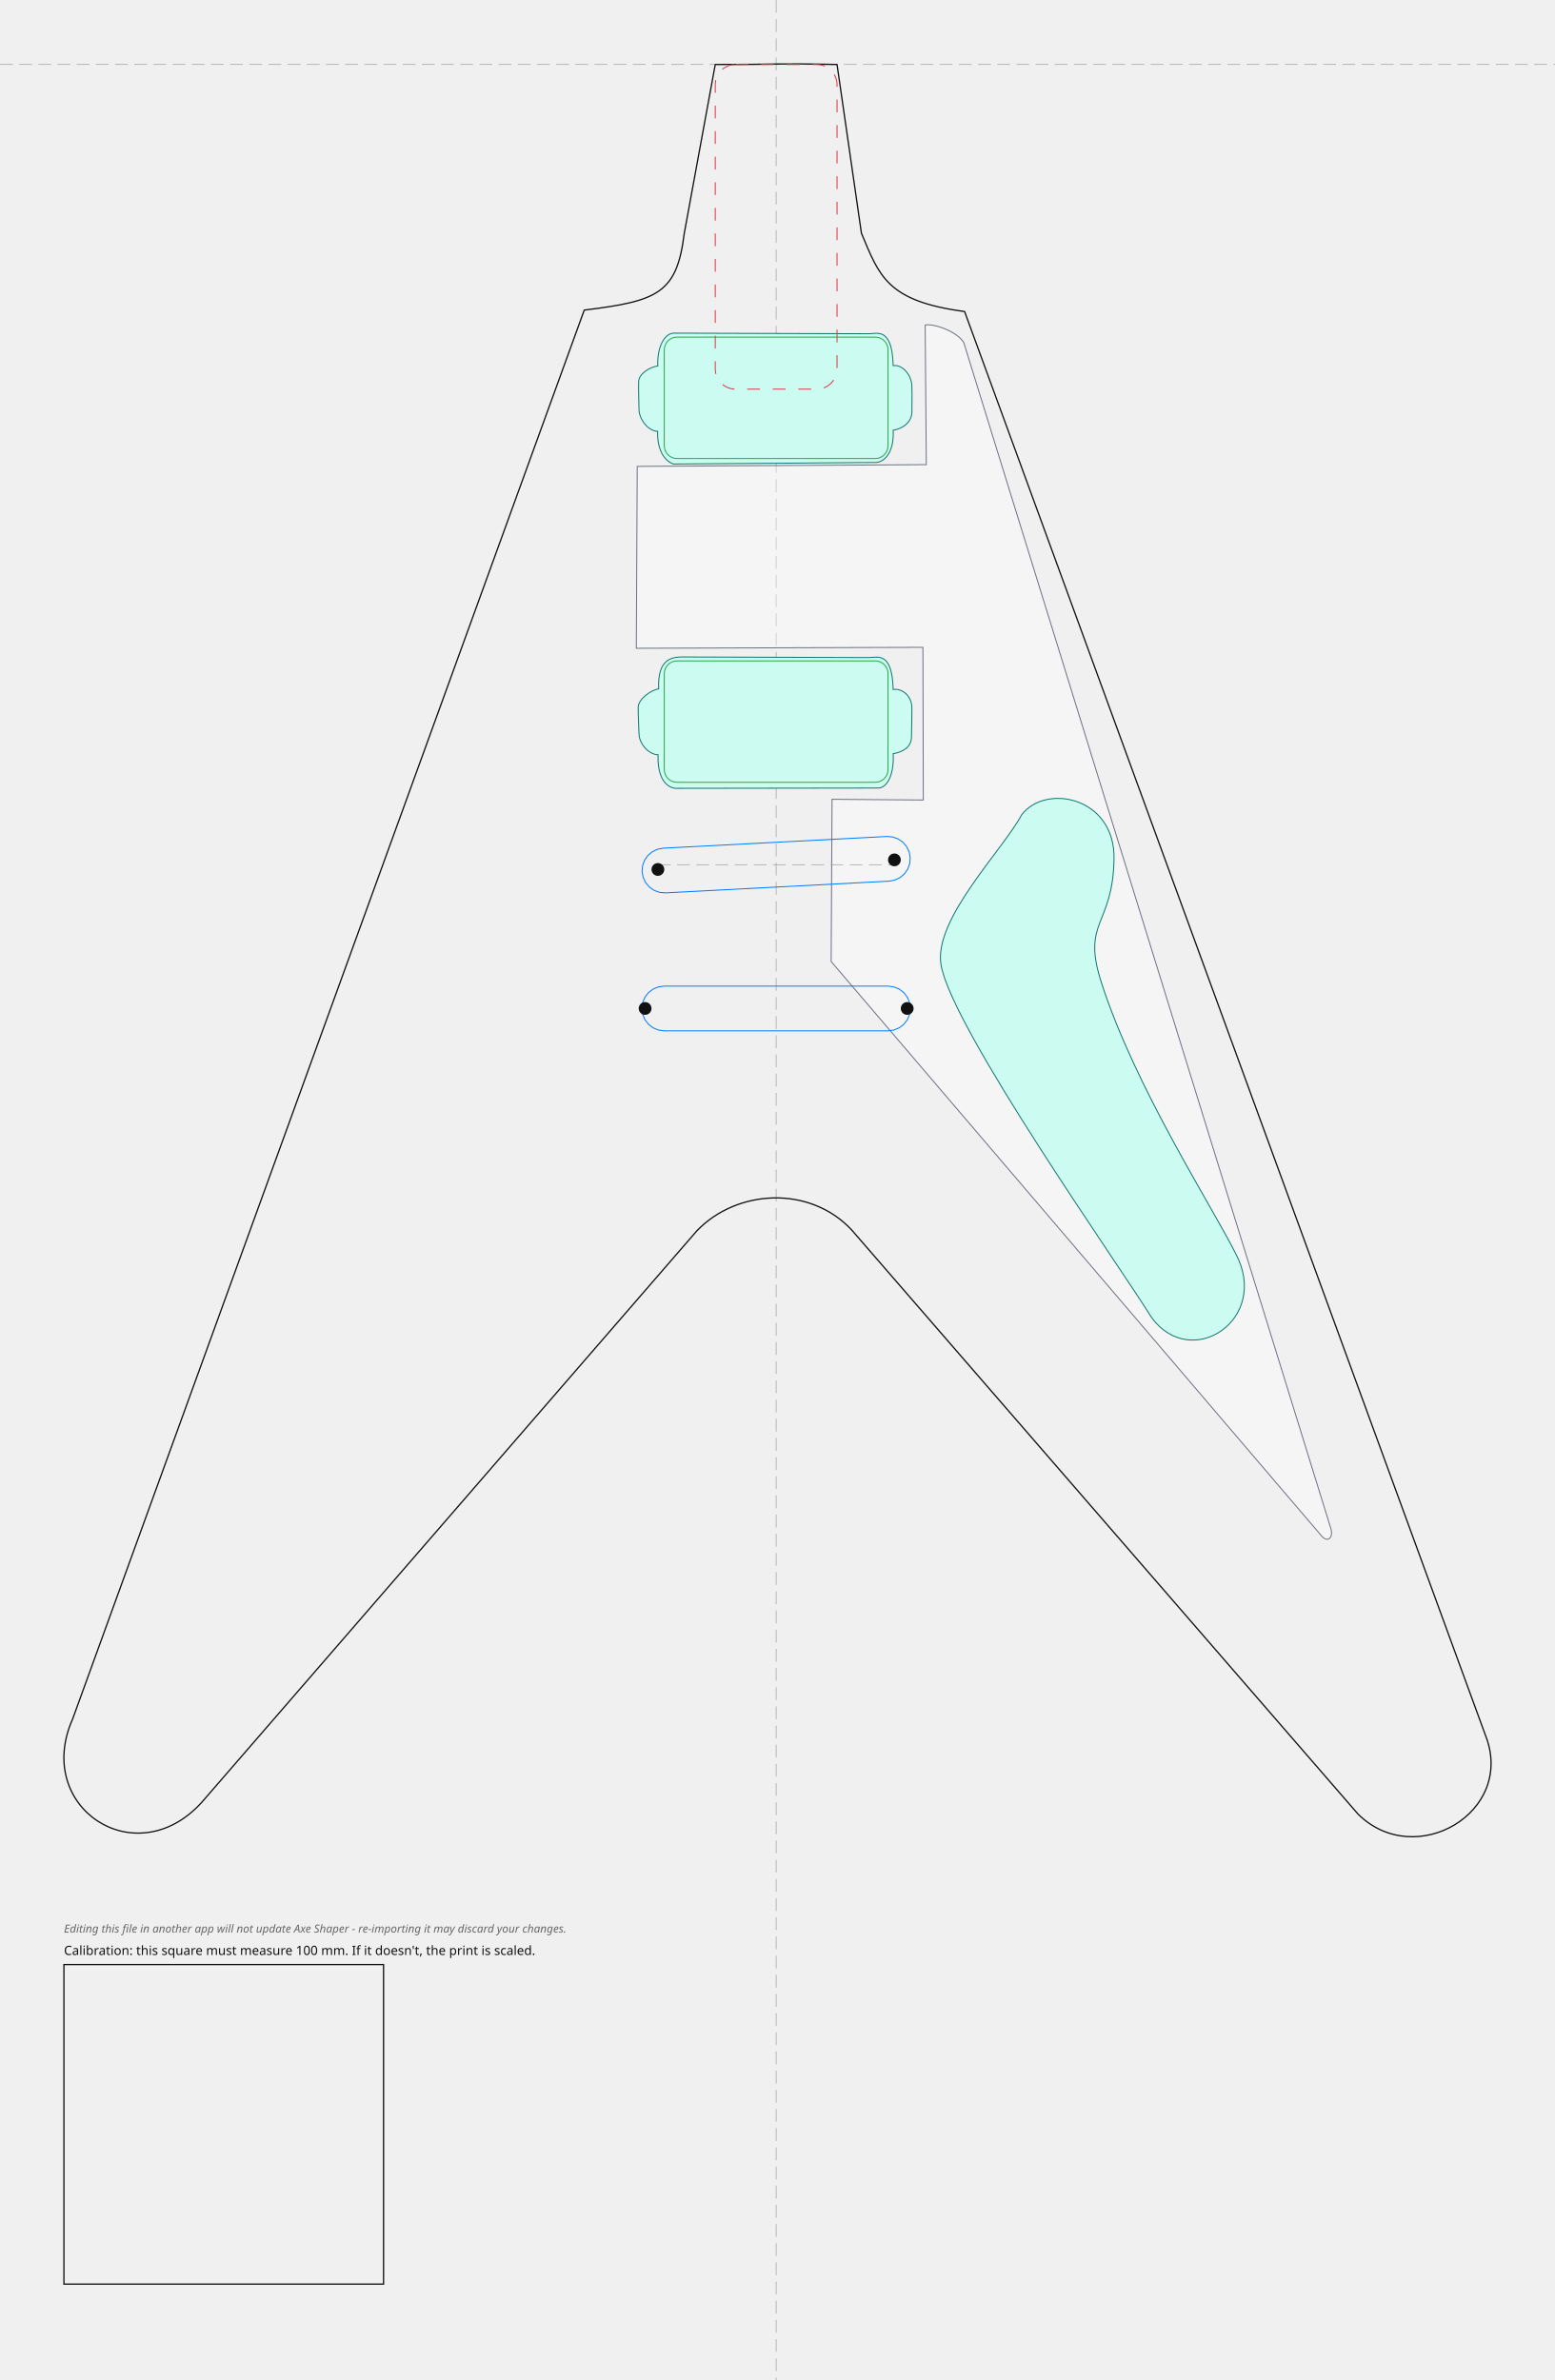
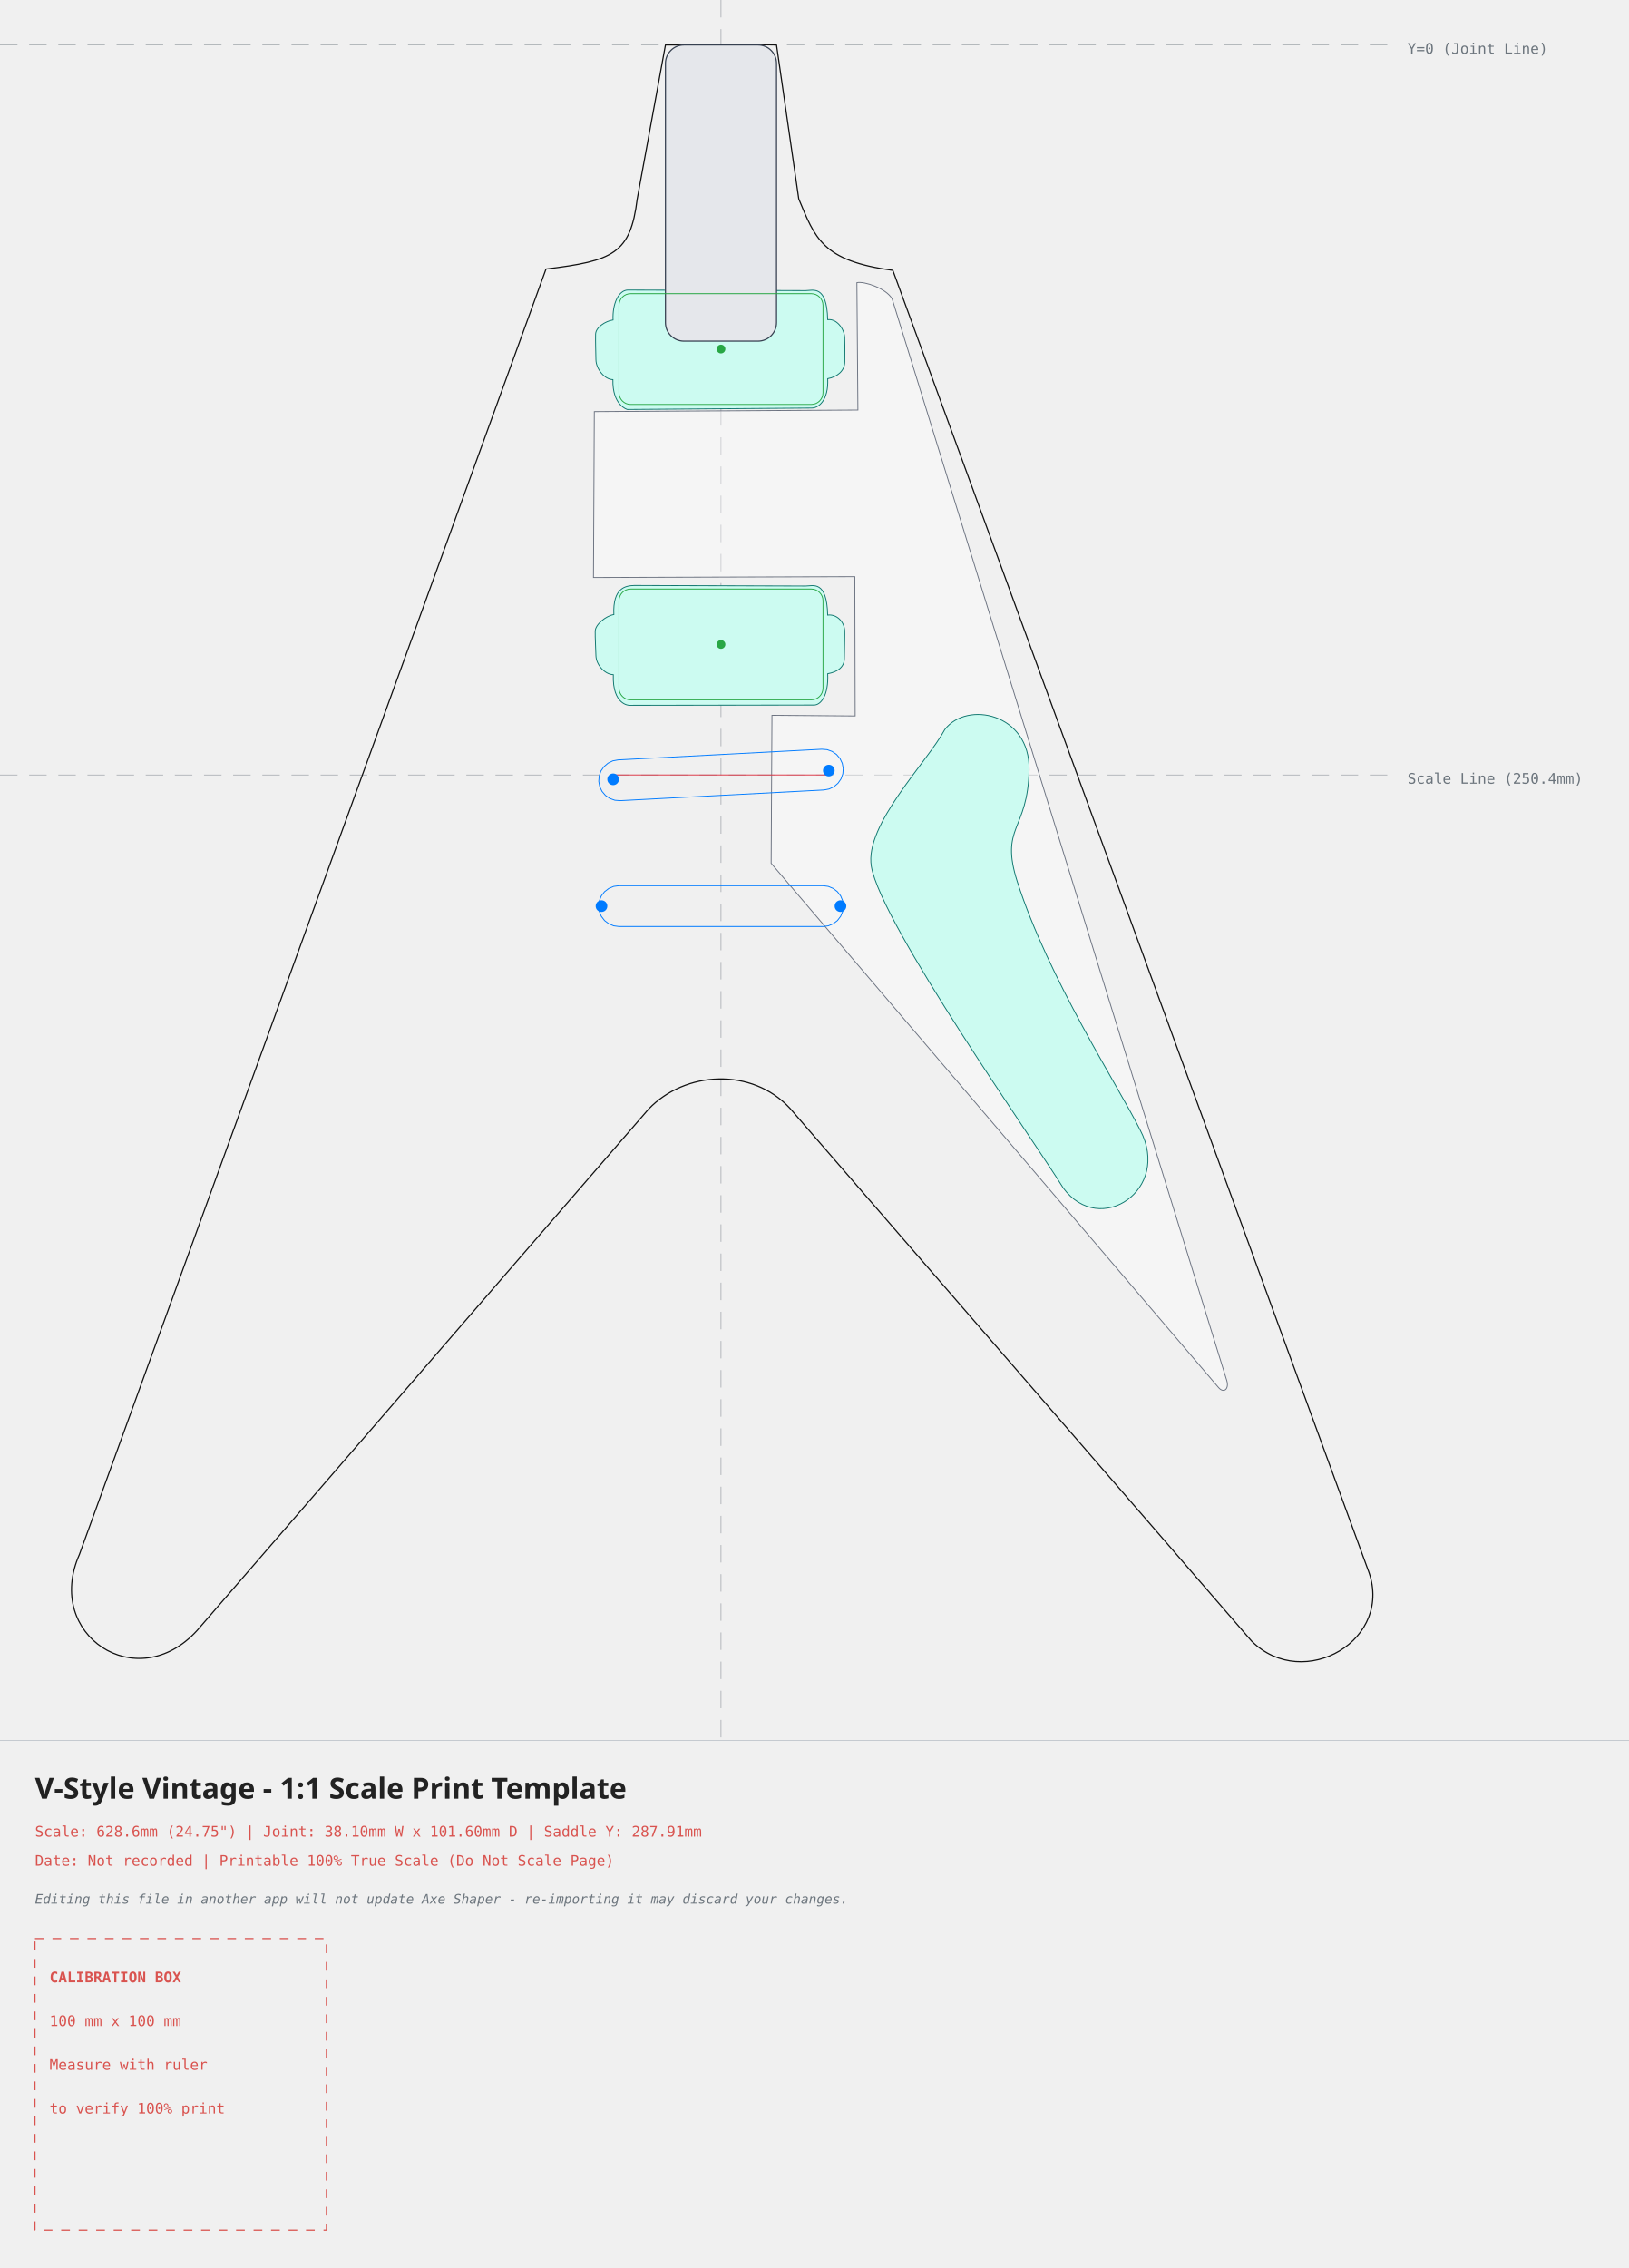
- <svg xmlns="http://www.w3.org/2000/svg" width="486.50mm" height="744.80mm" viewBox="-242.83 -20.18 486.50 744.80">
+ <svg xmlns="http://www.w3.org/2000/svg" width="558.91mm" height="778.02mm" viewBox="-247.38 -15.43 558.91 778.02">
  <style>
.outline{fill:none;stroke:#111;stroke-width:0.40;stroke-linecap:round;stroke-linejoin:round}
.edge-inset{fill:none;stroke:#555;stroke-width:0.30;stroke-dasharray:3 2}
- .neck-pocket{fill:none;stroke:#dc3545;stroke-width:0.30;stroke-dasharray:4 4}
+ .neck-pocket{fill:#e5e7eb;stroke:#374151;stroke-width:0.40}
.pickup-rout{fill:none;stroke:#28a745;stroke-width:0.30}
.bridge-rout{fill:none;stroke:#007bff;stroke-width:0.30}
.back-route{fill:#f3e8ff;stroke:#7e22ce;stroke-width:0.30;stroke-dasharray:3.00 2.00}
.front-route{fill:#ccfbf1;stroke:#0f766e;stroke-width:0.30}
.pickguard{fill:#fff;fill-opacity:0.35;stroke:#6b7280;stroke-width:0.30}
- .guide{fill:none;stroke:#999;stroke-width:0.20;stroke-dasharray:4 2}
- .mounting-hole{fill:#111;stroke:none}
- .cal{fill:none;stroke:#111;stroke-width:0.40}
- .label{font-family:sans-serif;font-size:4px;fill:#111}
- .disclaimer{font-family:sans-serif;font-size:3.5px;font-style:italic;fill:#666}
+ .center-axis{fill:none;stroke:#6c757d;stroke-width:0.20;stroke-dasharray:6 4;opacity:0.7}
+ .bridge-reference{fill:none;stroke:#dc3545;stroke-width:0.30}
+ .mounting-hole{fill:#007bff;stroke:none}
+ .calibration-box{fill:none;stroke:#d9534f;stroke-width:0.40;stroke-dasharray:3 3}
+ .band-rule{fill:none;stroke:#adb5bd;stroke-width:0.20}
+ .text-label{font-family:monospace,sans-serif;font-size:5px;fill:#d9534f}
+ .disclaimer-label{font-family:monospace,sans-serif;font-size:4.5px;font-style:italic;fill:#6c757d}
+ .axis-label{font-family:monospace,sans-serif;font-size:5px;fill:#6c757d}
+ .title-label{font-family:sans-serif;font-size:10px;font-weight:bold;fill:#222}
</style>
  <g id="guides">
-     <line class="guide" x1="0" y1="-20.18" x2="0" y2="724.61" />
-     <line class="guide" x1="-242.83" y1="0" x2="243.67" y2="0" />
+     <line class="center-axis" x1="0" y1="-15.43" x2="0" y2="581.59" />
+     <line class="center-axis" x1="-247.38" y1="0" x2="231.54" y2="0" />
+     <text class="axis-label" x="235.54" y="3">Y=0 (Joint Line)</text>
+     <line class="center-axis" x1="-247.38" y1="250.41" x2="231.54" y2="250.41" stroke="#007bff" />
+     <text class="axis-label" x="235.54" y="253.41" fill="#007bff">Scale Line (250.4mm)</text>
  </g>
  <g id="body">
    <path class="outline" d="M -19.05 0.00 C -19.05 0.00, -28.76 52.91, -28.76 52.91 C -31.06 71.59, -37.00 74.05, -60.04 76.86 C -60.04 76.86, -220.11 517.77, -220.11 517.77 C -232.38 545.37, -200.43 566.59, -179.76 543.90 C -179.76 543.90, -24.84 365.03, -24.84 365.03 C -12.28 351.91, 10.58 350.70, 23.64 364.74 C 23.64 364.74, 182.06 547.53, 182.06 547.53 C 199.97 565.29, 231.54 546.91, 221.87 522.74 C 221.87 522.74, 58.96 77.31, 58.96 77.31 C 34.68 74.07, 32.32 66.26, 26.68 52.80 C 26.68 52.80, 19.05 0.00, 19.05 0.00 C -1.22 -0.43, 1.22 0.04, -19.05 0.00 Z" />
  </g>
  <g id="pickguards">
    <path class="pickguard" style="fill:#ffffff" d="M 45.92 182.39 C 45.92 182.39, 46.04 230.18, 46.04 230.18 C 46.04 230.18, 17.49 229.95, 17.49 229.95 C 17.49 229.95, 17.21 280.72, 17.21 280.72 C 17.21 280.72, 170.68 460.52, 170.68 460.52 C 172.54 462.70, 174.39 461.04, 173.56 458.21 C 173.56 458.21, 58.71 87.07, 58.71 87.07 C 56.66 83.46, 49.12 80.99, 46.63 81.53 C 46.63 81.53, 46.98 125.23, 46.98 125.23 C 46.98 125.23, -43.46 125.77, -43.46 125.77 C -43.46 125.77, -43.75 182.69, -43.75 182.69 C -43.75 182.69, 45.92 182.39, 45.92 182.39 Z" />
  </g>
  <g id="front-routes">
    <path class="front-route" d="M 76.80 234.81 C 84.35 224.88, 106.11 229.24, 105.71 248.69 C 105.31 269.74, 95.56 267.96, 101.69 287.10 C 112.26 320.08, 136.26 357.10, 143.81 372.19 C 154.65 392.64, 130.00 409.10, 117.47 392.16 C 107.94 376.67, 54.91 301.61, 51.58 281.75 C 49.19 267.50, 70.85 245.93, 76.80 234.81 Z" />
    <path class="front-route" d="M -32.04 84.07 C -32.04 84.07, 29.02 84.26, 29.02 84.26 C 31.57 84.26, 36.31 82.15, 36.61 94.23 C 39.58 93.86, 42.17 97.07, 42.45 100.26 C 42.52 101.01, 42.53 105.02, 42.48 108.72 C 42.44 111.84, 39.78 113.93, 36.62 114.47 C 36.96 122.10, 33.35 124.55, 31.15 124.55 C 31.15 124.55, -32.13 125.04, -32.13 125.04 C -32.13 125.04, -37.29 123.70, -37.09 114.80 C -39.94 114.76, -42.84 111.17, -42.91 107.99 C -42.95 105.62, -43.08 101.58, -43.02 99.21 C -42.97 96.84, -39.64 94.72, -37.03 94.33 C -37.28 88.60, -35.05 84.18, -32.04 84.07 Z" />
    <path class="front-route" d="M -29.76 185.41 C -29.76 185.41, 29.02 185.60, 29.02 185.60 C 31.57 185.60, 36.31 183.49, 36.61 195.57 C 39.58 195.20, 42.17 197.61, 42.45 200.80 C 42.52 201.54, 42.39 206.76, 42.34 210.47 C 42.30 213.58, 39.78 215.13, 36.62 215.68 C 36.96 223.31, 34.16 226.43, 31.96 226.43 C 31.96 226.43, -31.46 226.52, -31.46 226.52 C -31.46 226.52, -37.29 226.51, -36.95 216.01 C -39.81 215.96, -42.84 212.65, -42.91 209.47 C -42.95 207.09, -43.21 203.46, -43.16 201.09 C -43.11 198.72, -39.37 195.79, -36.76 195.40 C -37.15 186.18, -32.77 185.52, -29.76 185.41 Z" />
  </g>
  <g id="neck-pocket">
    <rect class="neck-pocket" x="-19.05" y="0" width="38.10" height="101.60" rx="6.35" />
  </g>
+   <g id="pickups">
+     <g transform="rotate(0.00 0.00 104.31)">
+       <rect class="pickup-rout" x="-35.00" y="85.31" width="70.00" height="38.00" rx="4.00" />
+       <circle cx="0.00" cy="104.31" r="1.5" fill="#28a745" />
+     </g>
+     <g transform="rotate(0.00 0.00 205.64)">
+       <rect class="pickup-rout" x="-35.00" y="186.64" width="70.00" height="38.00" rx="4.00" />
+       <circle cx="0.00" cy="205.64" r="1.5" fill="#28a745" />
+     </g>
+   </g>
  <g id="bridge">
    <path class="bridge-rout" d="M -41.94 252.61 L -41.80 250.79 L -41.19 249.06 L -40.15 247.56 L -38.76 246.37 L -37.12 245.58 L -35.32 245.25 L 34.59 241.59 L 36.41 241.73 L 38.13 242.34 L 39.64 243.38 L 40.82 244.76 L 41.61 246.41 L 41.94 248.21 L 41.80 250.03 L 41.19 251.76 L 40.15 253.26 L 38.76 254.45 L 37.12 255.23 L 35.32 255.57 L -34.59 259.23 L -36.41 259.09 L -38.13 258.48 L -39.64 257.44 L -40.82 256.05 L -41.61 254.40 Z" />
    <path class="bridge-rout" d="M -42.00 295.41 L -41.76 293.60 L -41.06 291.91 L -39.95 290.46 L -38.50 289.35 L -36.81 288.65 L -35.00 288.41 L 35.00 288.41 L 36.81 288.65 L 38.50 289.35 L 39.95 290.46 L 41.06 291.91 L 41.76 293.60 L 42.00 295.41 L 41.76 297.22 L 41.06 298.91 L 39.95 300.36 L 38.50 301.47 L 36.81 302.17 L 35.00 302.41 L -35.00 302.41 L -36.81 302.17 L -38.50 301.47 L -39.95 300.36 L -41.06 298.91 L -41.76 297.22 Z" />
-     <line class="guide" x1="-37.00" y1="250.41" x2="37.00" y2="250.41" />
+     <line class="bridge-reference" x1="-37.00" y1="250.41" x2="37.00" y2="250.41" />
    <circle class="mounting-hole" cx="-37.00" cy="251.91" r="2" />
    <circle class="mounting-hole" cx="37.00" cy="248.91" r="2" />
    <circle class="mounting-hole" cx="-41.00" cy="295.41" r="2" />
    <circle class="mounting-hole" cx="41.00" cy="295.41" r="2" />
  </g>
-   <g id="pickups">
-     <rect class="pickup-rout" x="-35.00" y="85.31" width="70.00" height="38.00" rx="4.00" transform="rotate(0.00 0.00 104.31)" />
-     <rect class="pickup-rout" x="-35.00" y="186.64" width="70.00" height="38.00" rx="4.00" transform="rotate(0.00 0.00 205.64)" />
-   </g>
-   <g id="calibration">
-     <rect class="cal" x="-222.83" y="594.61" width="100.00" height="100.00" />
-     <text class="label" x="-222.83" y="591.61">Calibration: this square must measure 100 mm. If it doesn't, the print is scaled.</text>
-     <text class="disclaimer" x="-222.83" y="584.61">Editing this file in another app will not update Axe Shaper - re-importing it may discard your changes.</text>
+   <g id="information-band">
+     <line class="band-rule" x1="-247.38" y1="581.59" x2="311.54" y2="581.59" />
+     <text class="title-label" x="-235.38" y="601.59">V-Style Vintage - 1:1 Scale Print Template</text>
+     <text class="text-label" x="-235.38" y="614.59">Scale: 628.6mm (24.75") | Joint: 38.10mm W x 101.60mm D | Saddle Y: 287.91mm</text>
+     <text class="text-label" x="-235.38" y="624.59">Date: Not recorded | Printable 100% True Scale (Do Not Scale Page)</text>
+     <text class="disclaimer-label" x="-235.38" y="637.59">Editing this file in another app will not update Axe Shaper - re-importing it may discard your changes.</text>
+     <g id="calibration" transform="translate(-235.38 649.59)">
+       <rect class="calibration-box" x="0" y="0" width="100" height="100" />
+       <text class="text-label" x="5" y="15" font-weight="bold">CALIBRATION BOX</text>
+       <text class="text-label" x="5" y="30">100 mm x 100 mm</text>
+       <text class="text-label" x="5" y="45">Measure with ruler</text>
+       <text class="text-label" x="5" y="60">to verify 100% print</text>
+     </g>
  </g>
</svg>
